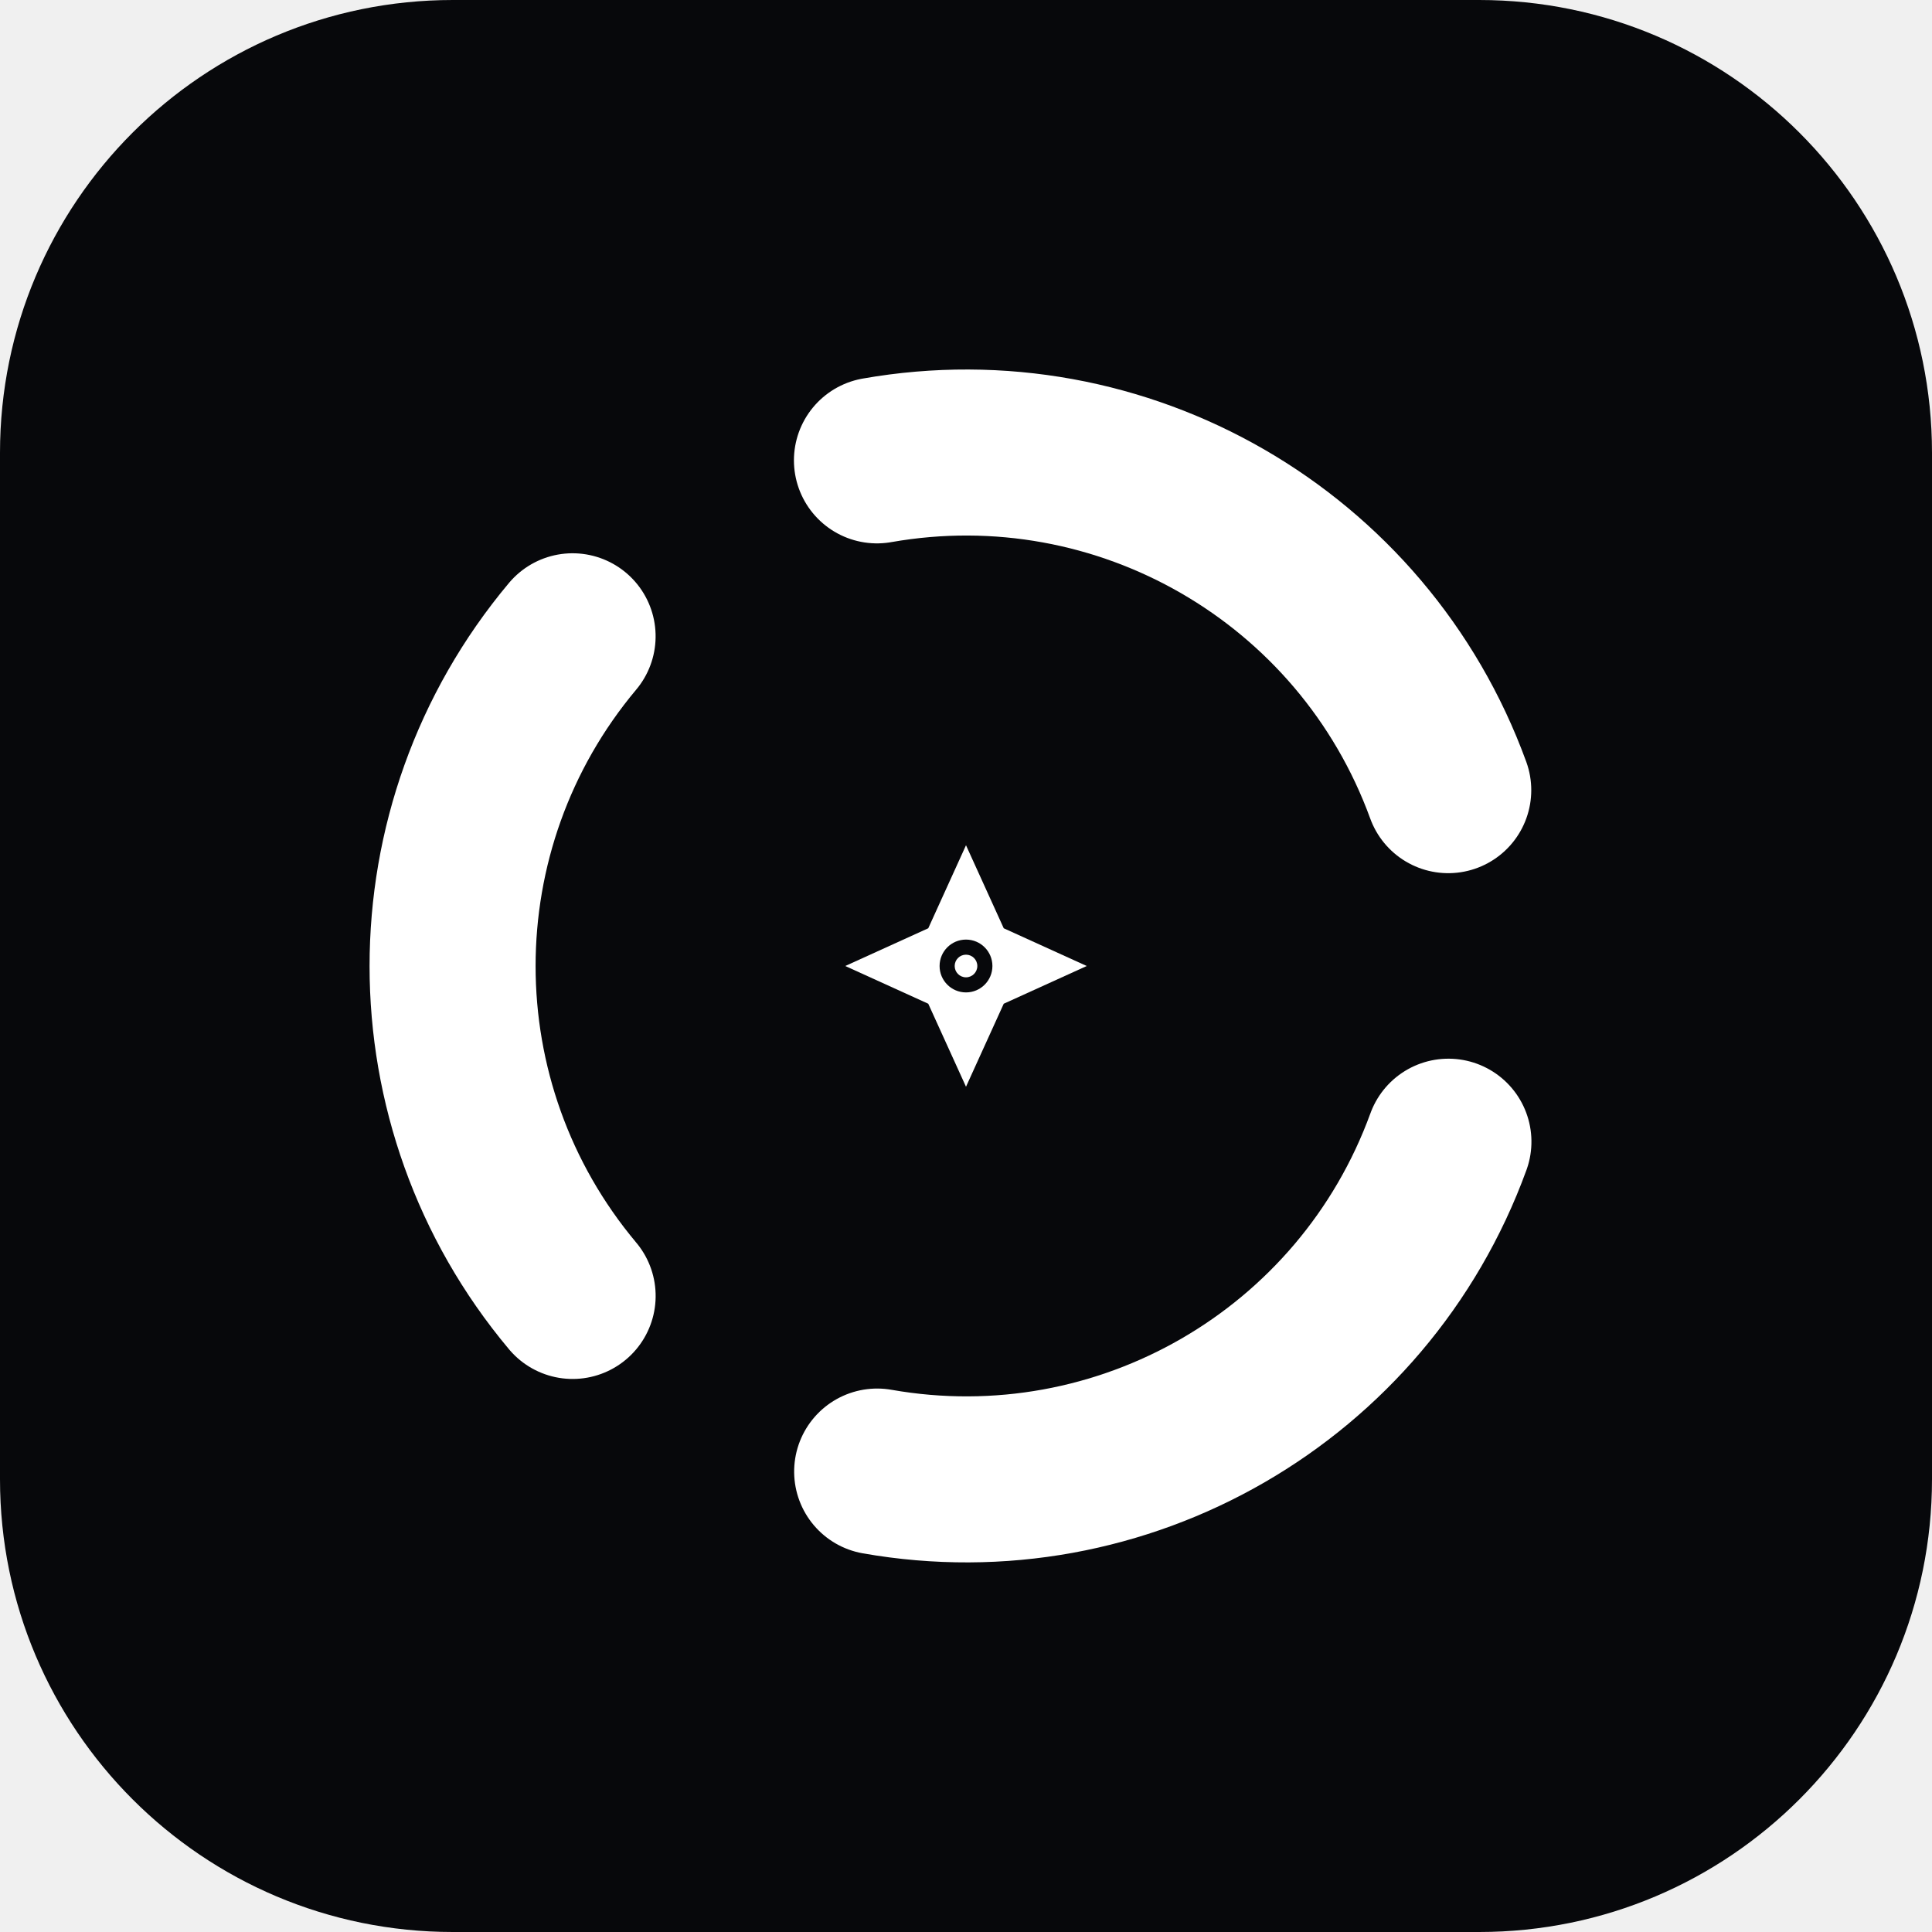
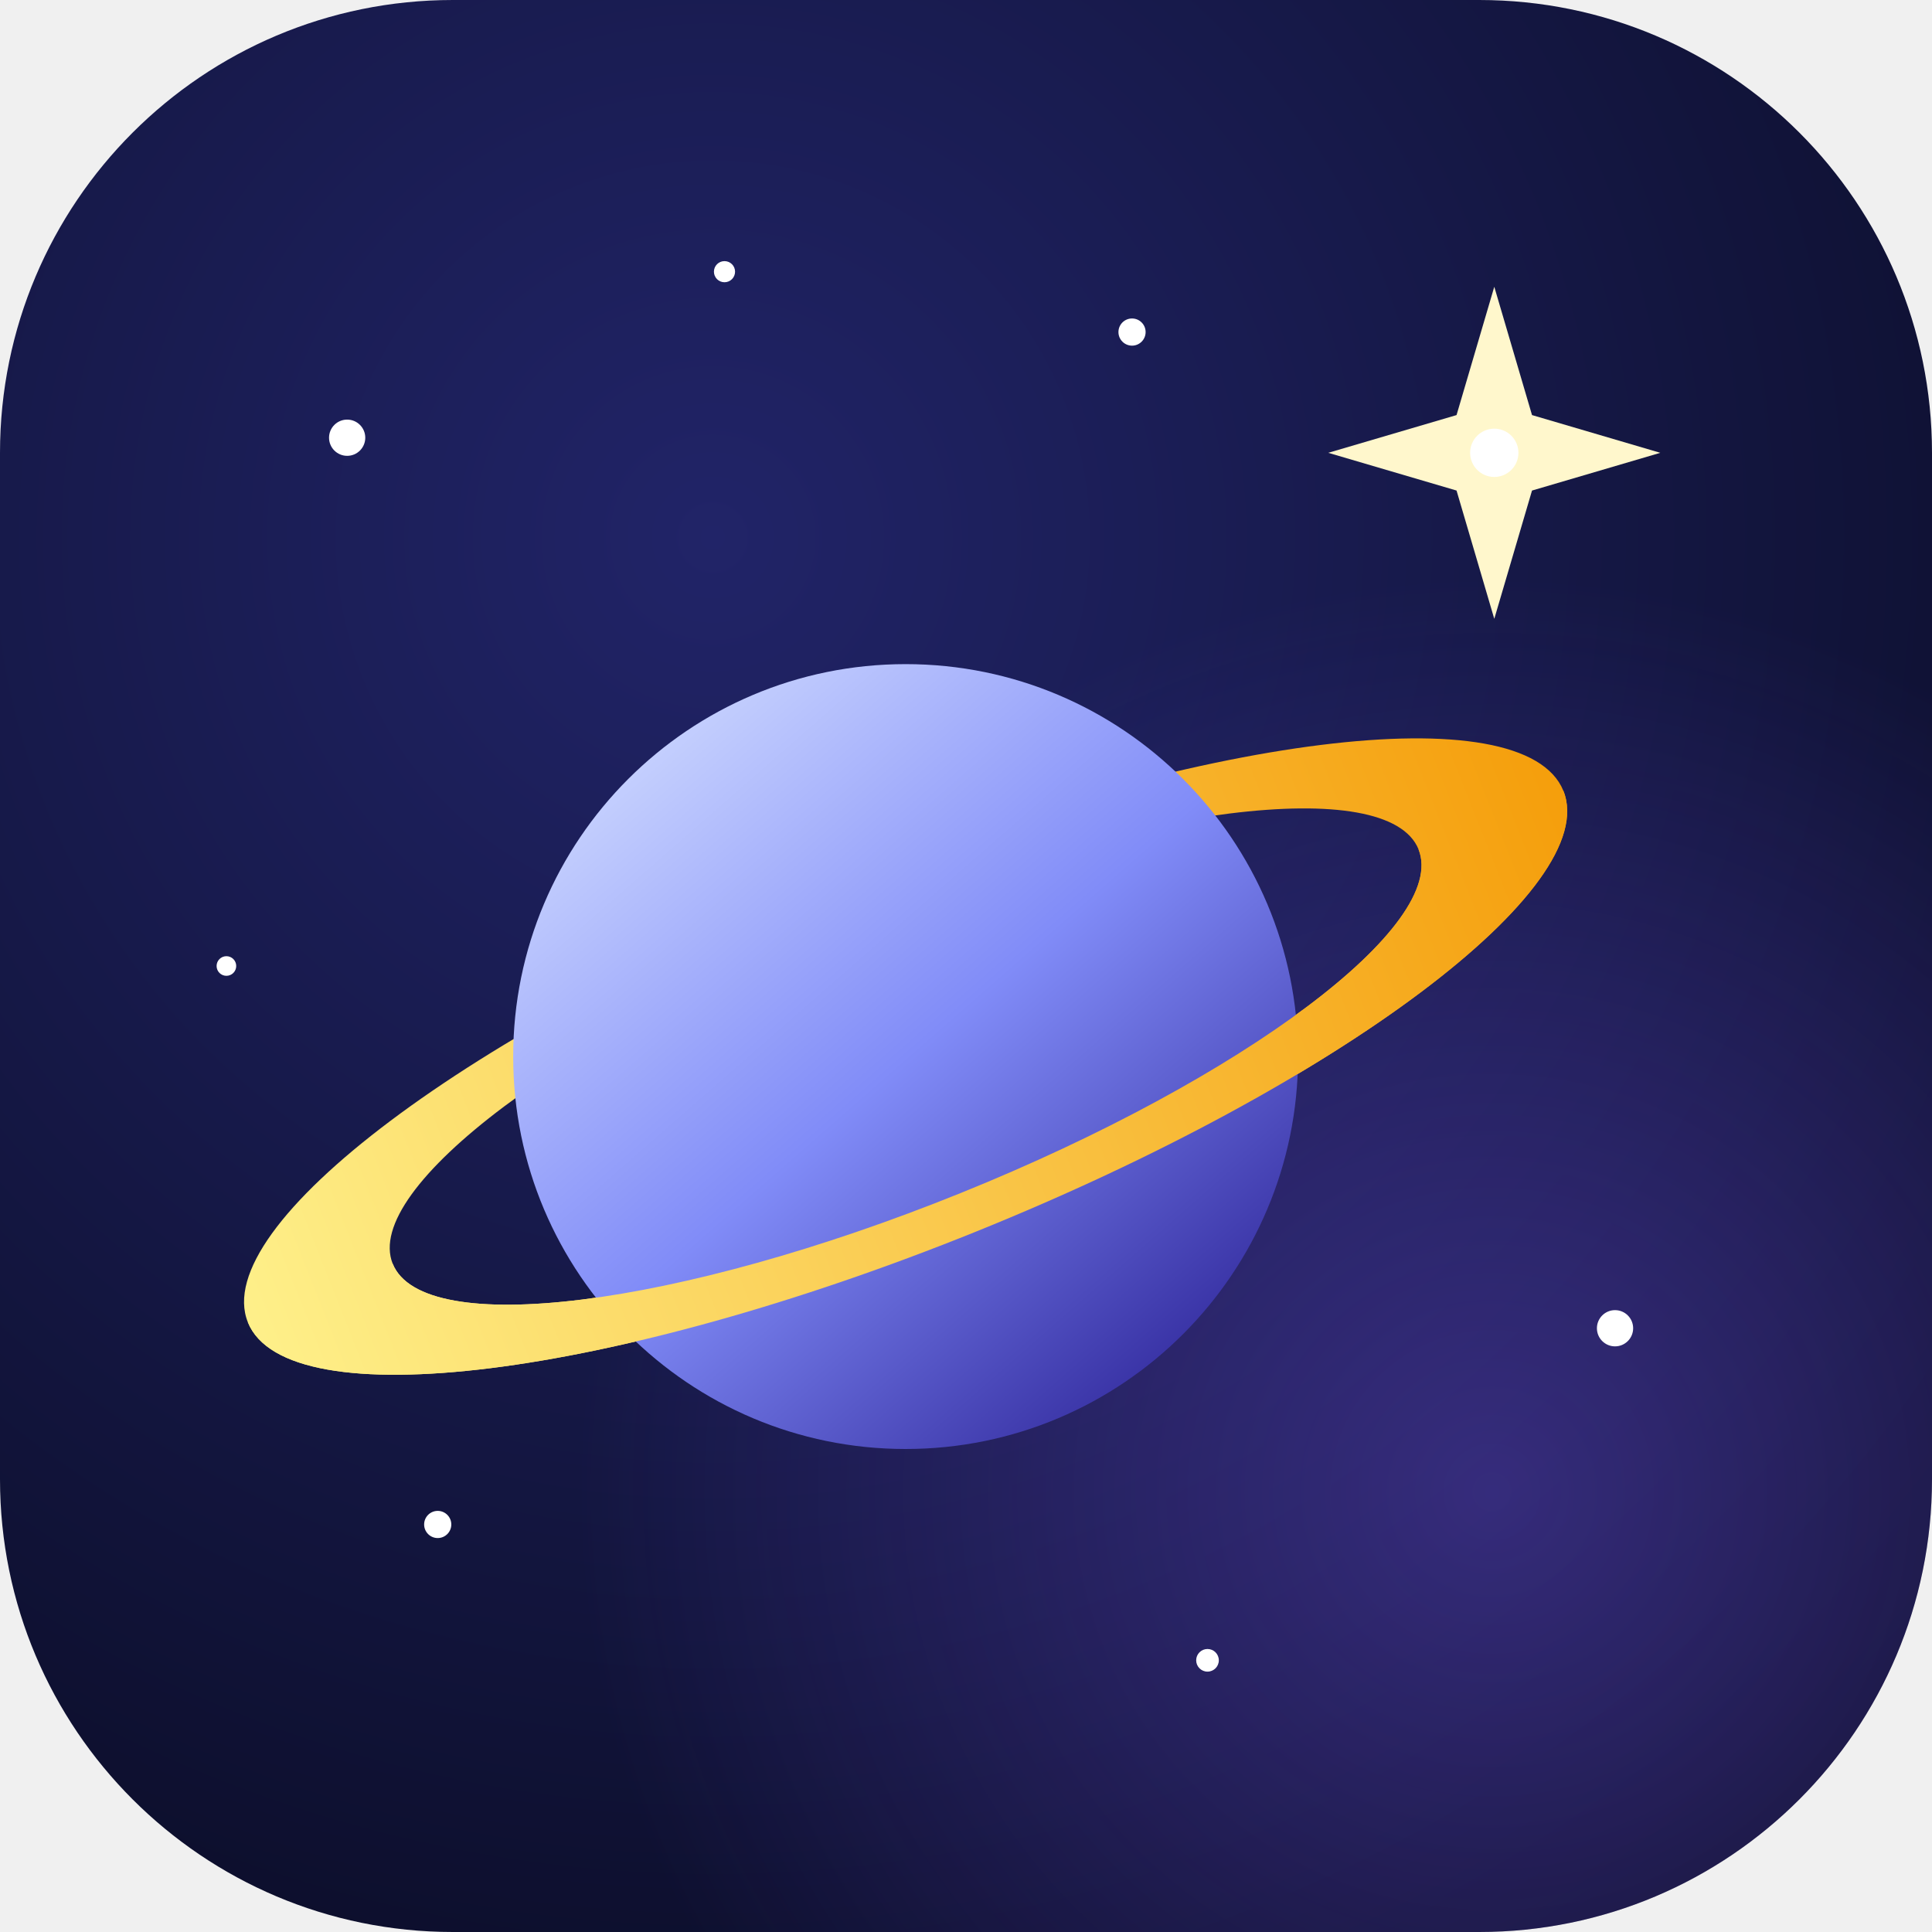
<svg xmlns="http://www.w3.org/2000/svg" viewBox="0 0 256 256" width="256" height="256">
-   <rect width="256" height="256" rx="60" fill="#07080b" />
-   <g fill="none" stroke="#ffffff" stroke-width="22" stroke-linecap="round">
-     <path d="M116.2 61A68 68 0 0 1 191.9 104.7" />
-     <path d="M116.2 61A68 68 0 0 1 191.9 104.7" transform="rotate(120 128 128)" />
-     <path d="M116.2 61A68 68 0 0 1 191.9 104.7" transform="rotate(240 128 128)" />
+   <defs>
+     <radialGradient id="space" cx="0.37" cy="0.28" r="0.95">
+       <stop offset="0" stop-color="#212468" />
+       <stop offset="1" stop-color="#07091c" />
+     </radialGradient>
+     <radialGradient id="nebula" cx="0.77" cy="0.77" r="0.47">
+       <stop offset="0" stop-color="#7c5cff" stop-opacity="0.35" />
+       <stop offset="1" stop-color="#7c5cff" stop-opacity="0" />
+     </radialGradient>
+     <linearGradient id="planet" x1="0.15" y1="0.1" x2="0.85" y2="0.9">
+       <stop offset="0" stop-color="#c7d2fe" />
+       <stop offset="0.5" stop-color="#818cf8" />
+       <stop offset="1" stop-color="#3730a3" />
+     </linearGradient>
+     <linearGradient id="ring" x1="0" y1="0" x2="1" y2="0">
+       <stop offset="0" stop-color="#fef08a" />
+       <stop offset="1" stop-color="#f59e0b" />
+     </linearGradient>
+     <clipPath id="ring-front">
+       <rect x="-100" y="0" width="200" height="40" />
+     </clipPath>
+     <path id="ring-band" fill-rule="evenodd" d="M-94 0A94 25 0 1 0 94 0A94 25 0 1 0-94 0ZM-73.3 0A73.3 19.5 0 1 0 73.3 0A73.3 19.5 0 1 0-73.3 0Z" />
+   </defs>
+   <rect width="256" height="256" rx="60" fill="url(#space)" />
+   <rect width="256" height="256" rx="60" fill="url(#nebula)" />
+   <g fill="#ffffff">
+     <circle cx="46" cy="58" r="2.4" />
+     <circle cx="150" cy="44" r="1.8" />
+     <circle cx="58" cy="202" r="1.8" />
+     <circle cx="214" cy="176" r="2.4" />
+     <circle cx="96" cy="36" r="1.4" />
+     <circle cx="160" cy="220" r="1.5" />
+     <circle cx="30" cy="128" r="1.3" />
  </g>
-   <polygon points="128,112 133,123 144,128 133,133 128,144 123,133 112,128 123,123" fill="#ffffff" />
-   <circle cx="128" cy="128" r="3.5" fill="#07080b" />
-   <circle cx="128" cy="128" r="1.5" fill="#ffffff" />
+   <g transform="translate(120 140) rotate(-22)">
+     <use href="#ring-band" fill="url(#ring)" />
+   </g>
+   <circle cx="120" cy="140" r="52" fill="url(#planet)" />
+   <g transform="translate(120 140) rotate(-22)" clip-path="url(#ring-front)">
+     <use href="#ring-band" fill="url(#ring)" />
+   </g>
+   <path d="M198 38L203 55L220 60L203 65L198 82L193 65L176 60L193 55Z" fill="#fff7cc" />
+   <circle cx="198" cy="60" r="3.2" fill="#ffffff" />
</svg>
